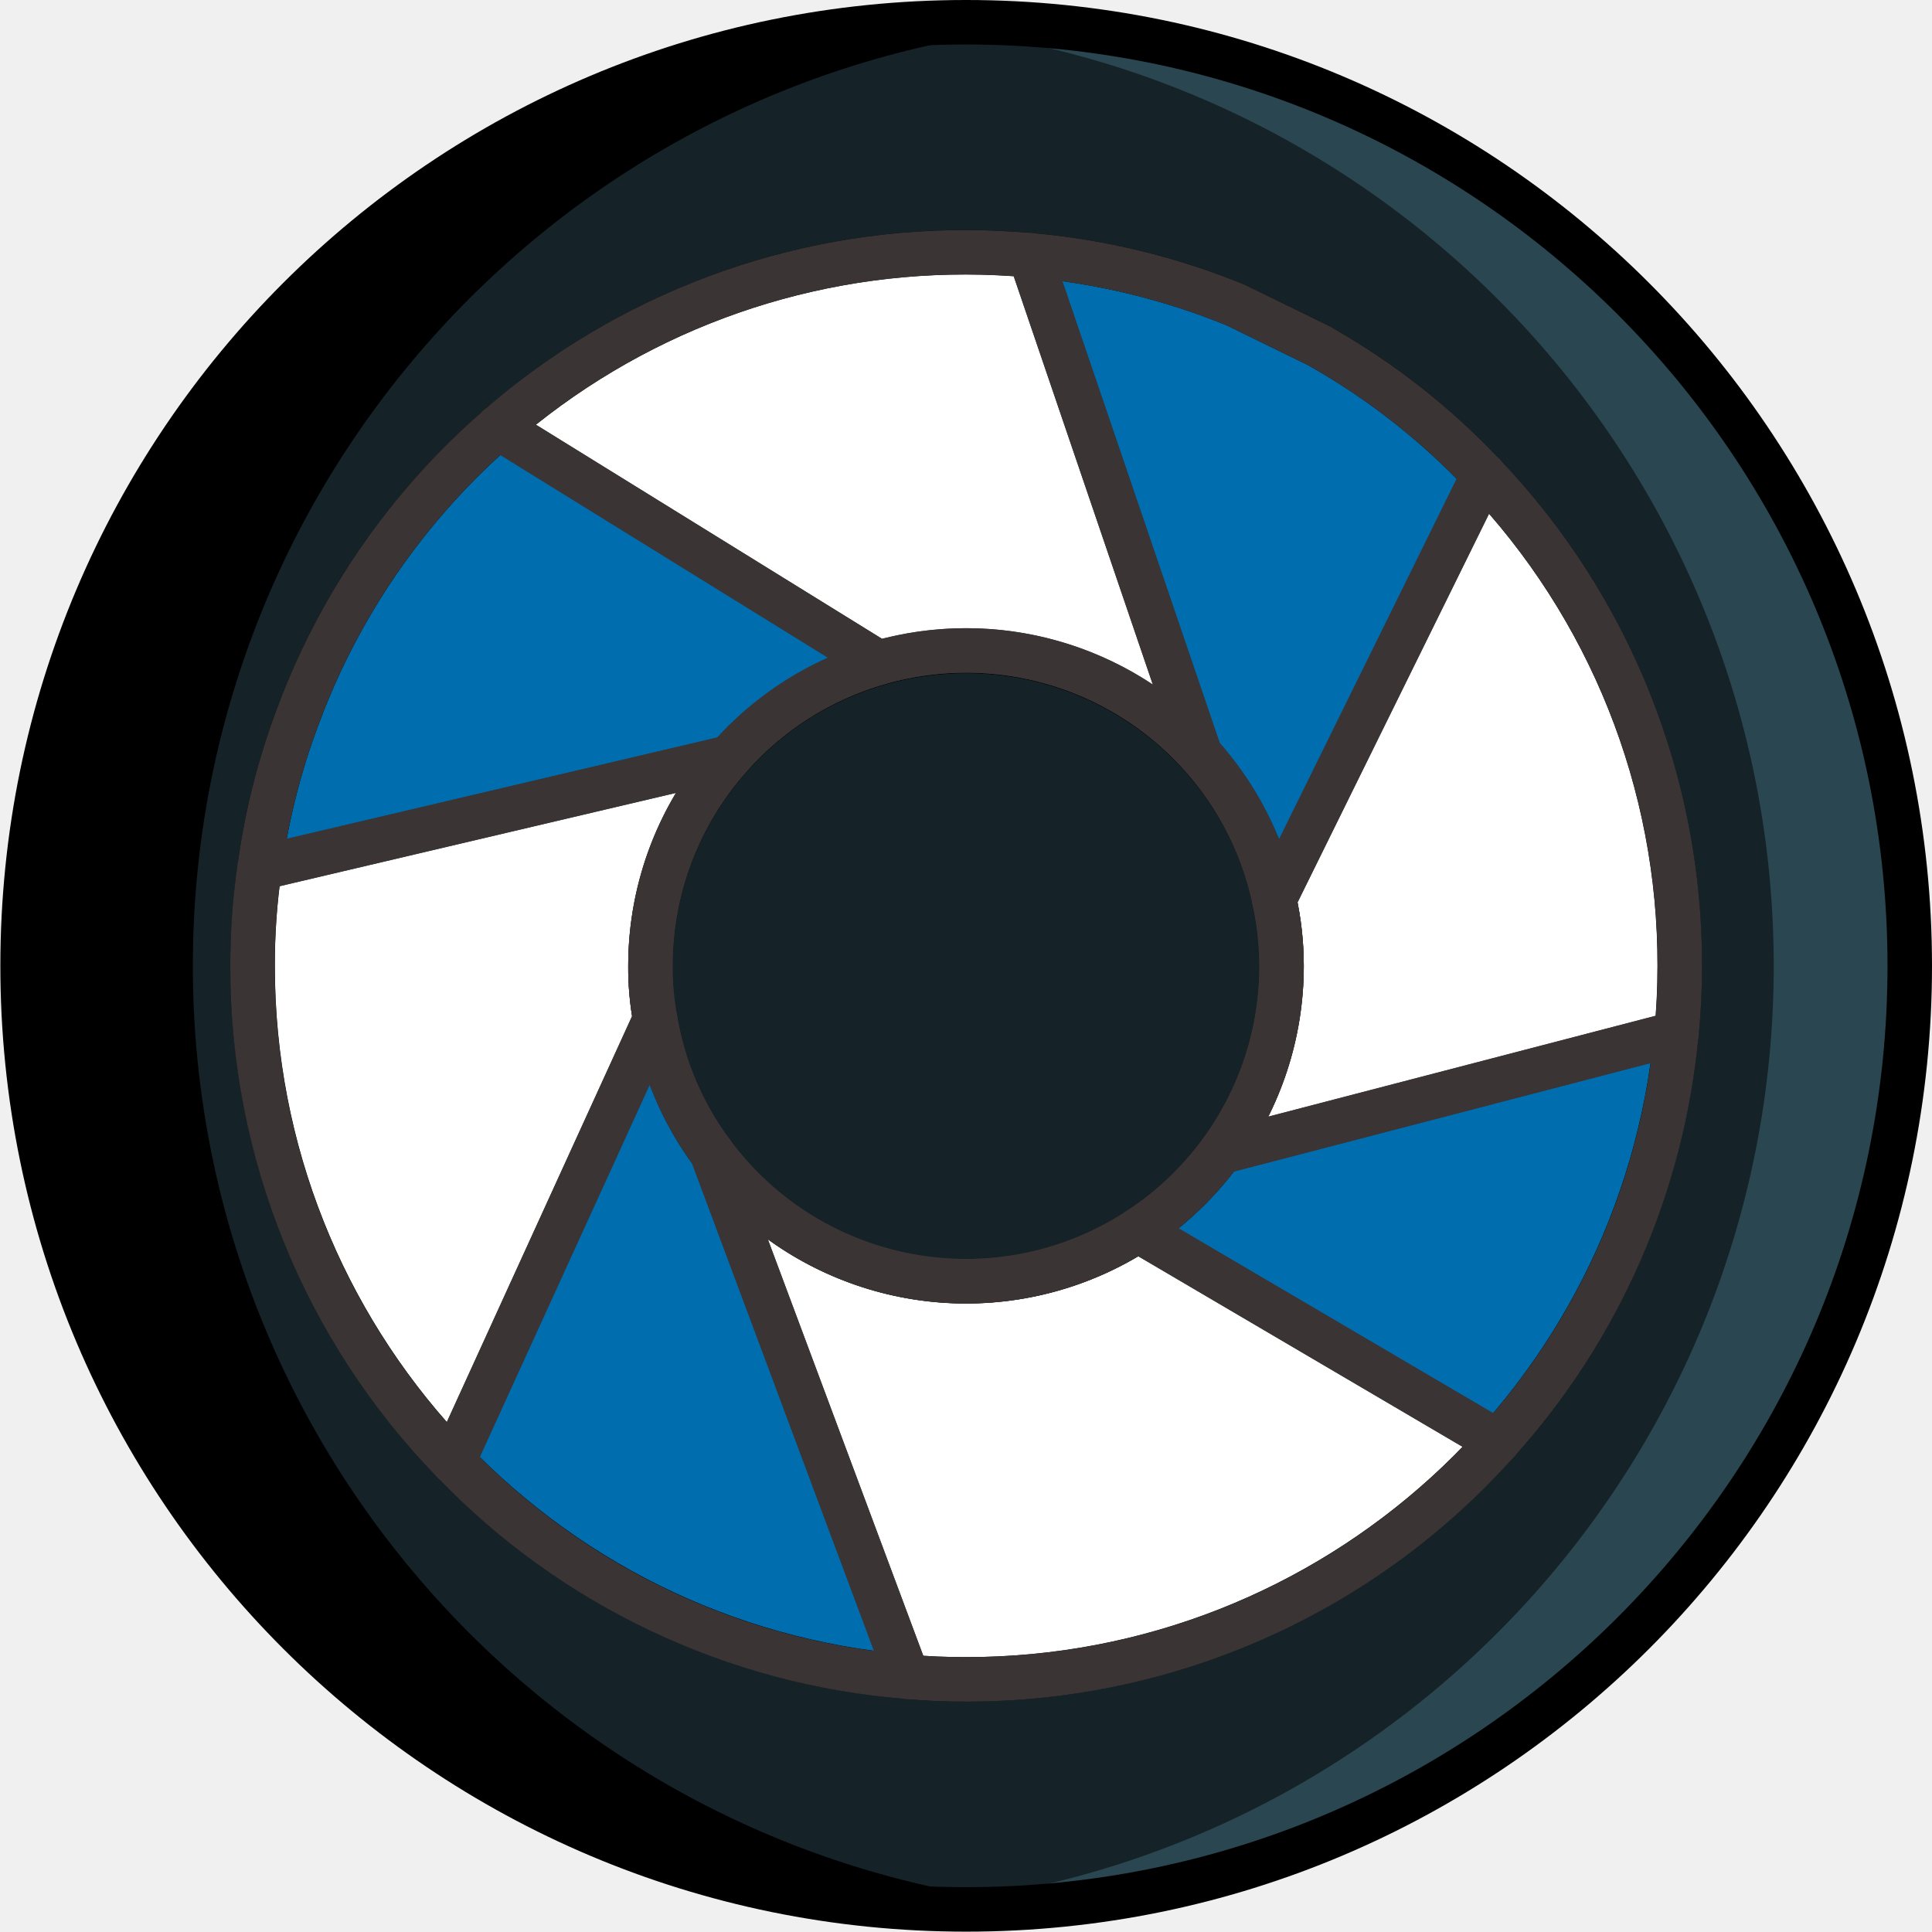
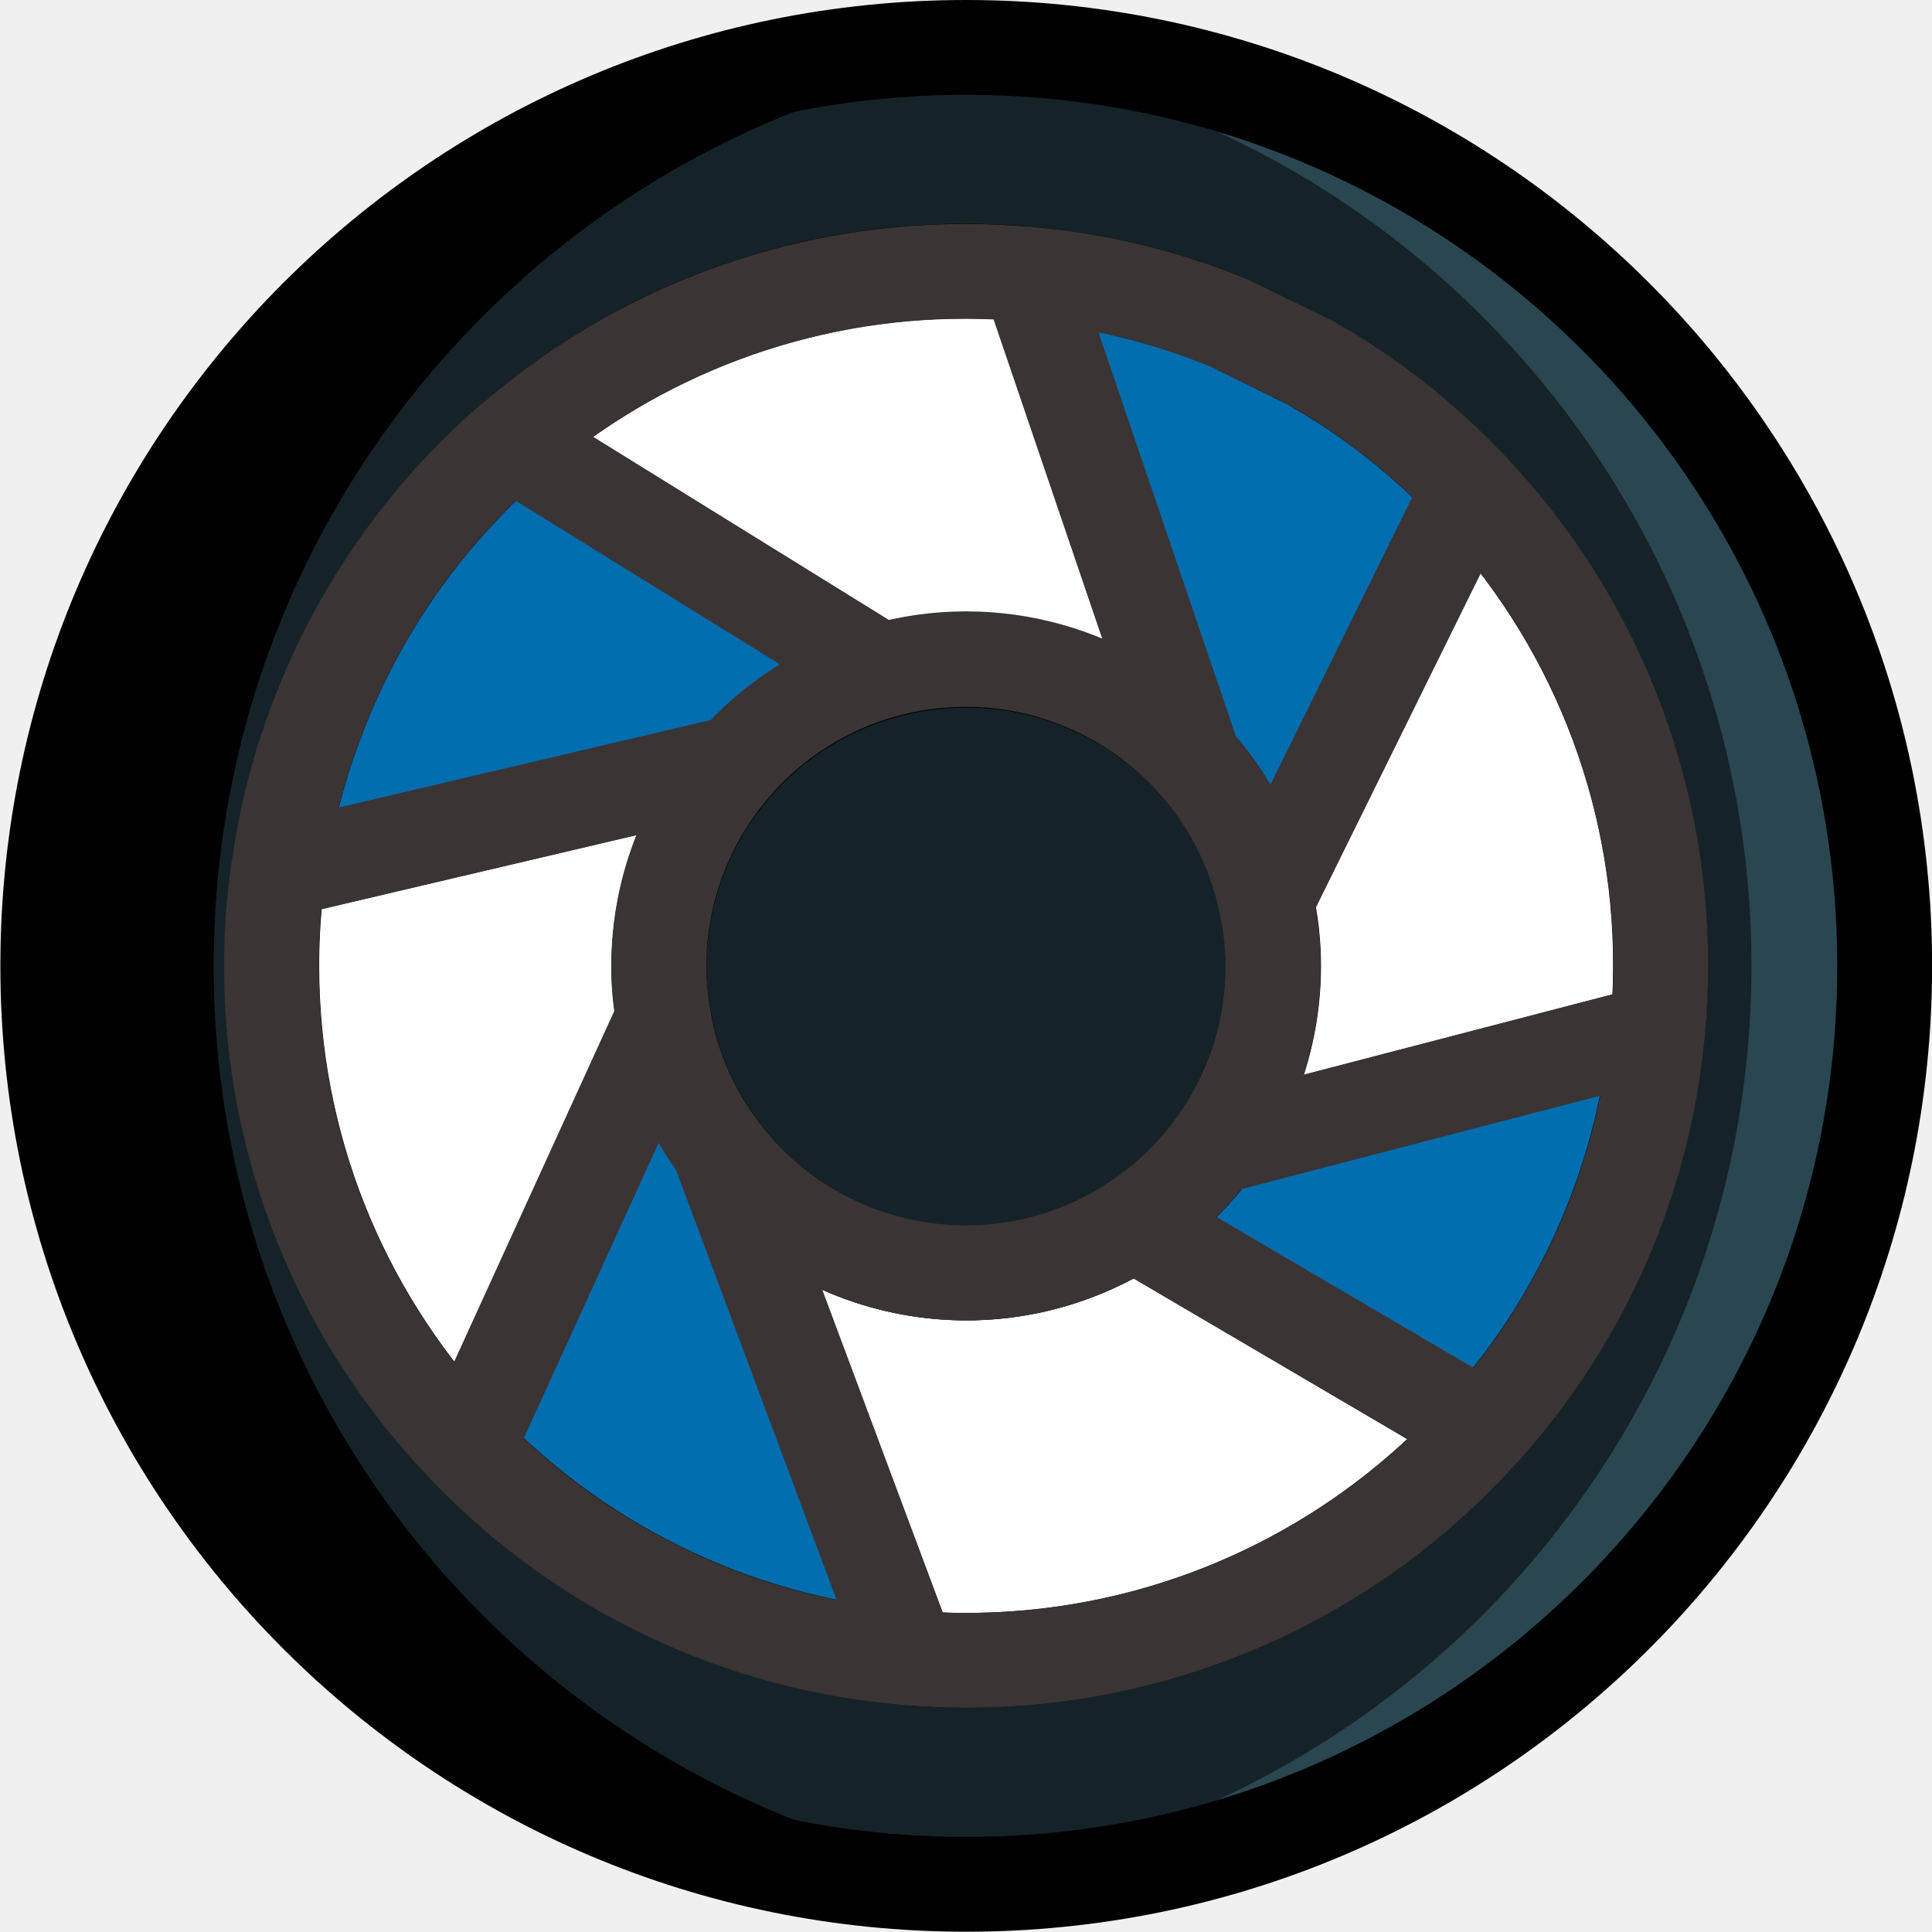
- <svg xmlns="http://www.w3.org/2000/svg" width="86.858" height="86.842" viewBox="0 0 86.858 86.842">
-   <g id="Photography" transform="translate(1 1)">
-     <path id="Path_290" data-name="Path 290" d="M60.644,43.812V43.8A14.184,14.184,0,0,0,32.6,46.79a12.723,12.723,0,0,0,.212,2.39,13.9,13.9,0,0,0,2.537,5.989A14.184,14.184,0,0,0,60.971,46.79,13.69,13.69,0,0,0,60.644,43.812Zm0,0V43.8A14.184,14.184,0,0,0,32.6,46.79a12.723,12.723,0,0,0,.212,2.39,13.9,13.9,0,0,0,2.537,5.989A14.184,14.184,0,0,0,60.971,46.79,13.69,13.69,0,0,0,60.644,43.812ZM46.785,4.361A42.421,42.421,0,1,0,89.214,46.79,42.43,42.43,0,0,0,46.785,4.361Zm0,74.5c-.884,0-1.767-.032-2.634-.115A32.071,32.071,0,0,1,14.713,46.79a30.068,30.068,0,0,1,.312-4.4,30.966,30.966,0,0,1,1.9-7.281v-.015a31.936,31.936,0,0,1,6.121-9.884l.015-.015a31.132,31.132,0,0,1,2.684-2.618A31.921,31.921,0,0,1,46.785,14.7c.965,0,1.931.049,2.879.13a31.717,31.717,0,0,1,9.246,2.242l3.813,1.865.017.017A31.194,31.194,0,0,1,70.053,24.7,31.879,31.879,0,0,1,78.872,46.79c0,1.031-.049,2.029-.146,3.028A32.086,32.086,0,0,1,46.785,78.861ZM60.644,43.8A14.184,14.184,0,0,0,32.6,46.79a12.723,12.723,0,0,0,.212,2.39,13.9,13.9,0,0,0,2.537,5.989A14.184,14.184,0,0,0,60.971,46.79a13.69,13.69,0,0,0-.327-2.978Z" transform="translate(-4.356 -4.361)" fill="#152328" />
-     <path id="Path_291" data-name="Path 291" d="M49.854,33.664A14.18,14.18,0,0,0,35.4,29.557L18.29,18.97A31.921,31.921,0,0,1,39.332,11.1c.965,0,1.931.049,2.879.13Z" transform="translate(3.096 -0.757)" fill="#fff" />
-     <path id="Path_292" data-name="Path 292" d="M60.1,39.7c0,1.031-.049,2.029-.146,3.028L39.463,48.064A14.089,14.089,0,0,0,42.195,39.7a13.69,13.69,0,0,0-.327-2.978v-.017l9.408-19.095A31.879,31.879,0,0,1,60.1,39.7Z" transform="translate(14.42 2.727)" fill="#fff" />
-     <path id="Path_293" data-name="Path 293" d="M59.892,50.472A31.979,31.979,0,0,1,35.986,61.157c-.884,0-1.767-.032-2.634-.115l-8.8-23.578a14.178,14.178,0,0,0,19.161,3.5Z" transform="translate(6.443 13.343)" fill="#fff" />
-     <path id="Path_294" data-name="Path 294" d="M28.989,35.272a12.724,12.724,0,0,0,.212,2.39l-9.082,19.9A31.907,31.907,0,0,1,11.1,35.272a30.068,30.068,0,0,1,.312-4.4L32.539,25.9A14.148,14.148,0,0,0,28.989,35.272Z" transform="translate(-0.747 7.156)" fill="#fff" />
-     <path id="Path_295" data-name="Path 295" d="M51.13,36.948a14.187,14.187,0,0,1-25.624,8.379,13.9,13.9,0,0,1-2.537-5.989,12.723,12.723,0,0,1-.212-2.39A14.181,14.181,0,0,1,50.8,33.954v.017A13.69,13.69,0,0,1,51.13,36.948Z" transform="translate(5.485 5.48)" fill="none" />
-     <path id="Path_296" data-name="Path 296" d="M37.4,63.129a31.833,31.833,0,0,1-20.422-9.669l9.082-19.9A13.9,13.9,0,0,0,28.6,39.551Z" transform="translate(2.395 11.256)" fill="#006daf" />
-     <path id="Path_297" data-name="Path 297" d="M61.25,33.978a31.854,31.854,0,0,1-8.035,18.358L37.032,42.829a14.13,14.13,0,0,0,3.731-3.518Z" transform="translate(13.12 11.479)" fill="#006daf" />
-     <path id="Path_298" data-name="Path 298" d="M54.265,21.051,44.856,40.146a14.14,14.14,0,0,0-3.338-6.528L33.876,11.184a31.716,31.716,0,0,1,9.246,2.242l3.813,1.865.017.017A31.2,31.2,0,0,1,54.265,21.051Z" transform="translate(11.432 -0.712)" fill="#006daf" />
-     <path id="Path_299" data-name="Path 299" d="M39.14,26.814a14.18,14.18,0,0,0-6.709,4.253L11.307,36.042a30.966,30.966,0,0,1,1.9-7.281v-.015a31.936,31.936,0,0,1,6.121-9.884l.015-.015a31.132,31.132,0,0,1,2.684-2.618Z" transform="translate(-0.638 1.985)" fill="#006daf" />
-     <path id="Path_300" data-name="Path 300" d="M60.644,43.812V43.8A14.184,14.184,0,0,0,32.6,46.79a12.723,12.723,0,0,0,.212,2.39,13.9,13.9,0,0,0,2.537,5.989A14.184,14.184,0,0,0,60.971,46.79,13.69,13.69,0,0,0,60.644,43.812Zm0,0V43.8A14.184,14.184,0,0,0,32.6,46.79a12.723,12.723,0,0,0,.212,2.39,13.9,13.9,0,0,0,2.537,5.989A14.184,14.184,0,0,0,60.971,46.79,13.69,13.69,0,0,0,60.644,43.812ZM46.785,4.361A42.421,42.421,0,1,0,89.214,46.79,42.43,42.43,0,0,0,46.785,4.361Zm0,74.5c-.884,0-1.767-.032-2.634-.115A32.071,32.071,0,0,1,14.713,46.79a30.068,30.068,0,0,1,.312-4.4,30.966,30.966,0,0,1,1.9-7.281v-.015a31.936,31.936,0,0,1,6.121-9.884l.015-.015a31.132,31.132,0,0,1,2.684-2.618A31.921,31.921,0,0,1,46.785,14.7c.965,0,1.931.049,2.879.13a31.717,31.717,0,0,1,9.246,2.242l3.813,1.865.017.017A31.194,31.194,0,0,1,70.053,24.7,31.879,31.879,0,0,1,78.872,46.79c0,1.031-.049,2.029-.146,3.028A32.086,32.086,0,0,1,46.785,78.861ZM60.644,43.8A14.184,14.184,0,0,0,32.6,46.79a12.723,12.723,0,0,0,.212,2.39,13.9,13.9,0,0,0,2.537,5.989A14.184,14.184,0,0,0,60.971,46.79a13.69,13.69,0,0,0-.327-2.978Z" transform="translate(-4.356 -4.361)" fill="none" stroke="#000" stroke-linecap="round" stroke-linejoin="round" stroke-width="2" />
-     <path id="Path_301" data-name="Path 301" d="M49.854,33.664A14.18,14.18,0,0,0,35.4,29.557L18.29,18.97A31.921,31.921,0,0,1,39.332,11.1c.965,0,1.931.049,2.879.13Z" transform="translate(3.096 -0.757)" fill="none" stroke="#3a3434" stroke-linecap="round" stroke-linejoin="round" stroke-width="2" />
-     <path id="Path_302" data-name="Path 302" d="M60.1,39.7c0,1.031-.049,2.029-.146,3.028L39.463,48.064A14.089,14.089,0,0,0,42.195,39.7a13.69,13.69,0,0,0-.327-2.978v-.017l9.408-19.095A31.879,31.879,0,0,1,60.1,39.7Z" transform="translate(14.42 2.727)" fill="none" stroke="#3a3434" stroke-linecap="round" stroke-linejoin="round" stroke-width="2" />
-     <path id="Path_303" data-name="Path 303" d="M59.892,50.472A31.979,31.979,0,0,1,35.986,61.157c-.884,0-1.767-.032-2.634-.115l-8.8-23.578a14.178,14.178,0,0,0,19.161,3.5Z" transform="translate(6.443 13.343)" fill="none" stroke="#3a3434" stroke-linecap="round" stroke-linejoin="round" stroke-width="2" />
-     <path id="Path_304" data-name="Path 304" d="M28.989,35.272a12.724,12.724,0,0,0,.212,2.39l-9.082,19.9A31.907,31.907,0,0,1,11.1,35.272a30.068,30.068,0,0,1,.312-4.4L32.539,25.9A14.148,14.148,0,0,0,28.989,35.272Z" transform="translate(-0.747 7.156)" fill="none" stroke="#3a3434" stroke-linecap="round" stroke-linejoin="round" stroke-width="2" />
-     <path id="Path_305" data-name="Path 305" d="M51.13,36.948a14.187,14.187,0,0,1-25.624,8.379,13.9,13.9,0,0,1-2.537-5.989,12.723,12.723,0,0,1-.212-2.39A14.181,14.181,0,0,1,50.8,33.954v.017A13.69,13.69,0,0,1,51.13,36.948Z" transform="translate(5.485 5.48)" fill="none" stroke="#3a3434" stroke-linecap="round" stroke-linejoin="round" stroke-width="2" />
-     <path id="Path_306" data-name="Path 306" d="M37.4,63.129a31.833,31.833,0,0,1-20.422-9.669l9.082-19.9A13.9,13.9,0,0,0,28.6,39.551Z" transform="translate(2.395 11.256)" fill="none" stroke="#3a3434" stroke-linecap="round" stroke-linejoin="round" stroke-width="2" />
-     <path id="Path_307" data-name="Path 307" d="M61.25,33.978a31.854,31.854,0,0,1-8.035,18.358L37.032,42.829a14.13,14.13,0,0,0,3.731-3.518Z" transform="translate(13.12 11.479)" fill="none" stroke="#3a3434" stroke-linecap="round" stroke-linejoin="round" stroke-width="2" />
-     <path id="Path_308" data-name="Path 308" d="M54.265,21.051,44.856,40.146a14.14,14.14,0,0,0-3.338-6.528L33.876,11.184a31.716,31.716,0,0,1,9.246,2.242l3.813,1.865.017.017A31.2,31.2,0,0,1,54.265,21.051Z" transform="translate(11.432 -0.712)" fill="none" stroke="#3a3434" stroke-linecap="round" stroke-linejoin="round" stroke-width="2" />
-     <path id="Path_309" data-name="Path 309" d="M39.14,26.814a14.18,14.18,0,0,0-6.709,4.253L11.307,36.042a30.966,30.966,0,0,1,1.9-7.281v-.015a31.936,31.936,0,0,1,6.121-9.884l.015-.015a31.132,31.132,0,0,1,2.684-2.618Z" transform="translate(-0.638 1.985)" fill="none" stroke="#3a3434" stroke-linecap="round" stroke-linejoin="round" stroke-width="2" />
-     <path id="Path_310" data-name="Path 310" d="M50.622,89.022a42.412,42.412,0,0,1,0-84.48c-1.265-.114-2.543-.181-3.837-.181a42.421,42.421,0,1,0,0,84.842C48.079,89.2,49.357,89.136,50.622,89.022Z" transform="translate(-4.356 -4.361)" />
-     <path id="Path_311" data-name="Path 311" d="M33.07,4.361c-1.033,0-2.055.051-3.07.123a42.408,42.408,0,0,1,0,84.6c1.015.072,2.037.123,3.07.123a42.421,42.421,0,1,0,0-84.842Z" transform="translate(9.359 -4.361)" fill="#fff" style="mix-blend-mode: overlay;isolation: isolate" />
+ <svg xmlns="http://www.w3.org/2000/svg" width="40.742" height="40.735" viewBox="0 0 40.742 40.735">
+   <g id="Group_60789" data-name="Group 60789" transform="translate(-16.757 1)">
+     <g id="Photography" transform="translate(17.757 0)">
+       <path id="Path_290" data-name="Path 290" d="M30.055,22.373v-.008a6.476,6.476,0,0,0-12.8,1.367,5.809,5.809,0,0,0,.1,1.091,6.346,6.346,0,0,0,1.158,2.734,6.476,6.476,0,0,0,11.7-3.825A6.25,6.25,0,0,0,30.055,22.373Zm0,0v-.008a6.476,6.476,0,0,0-12.8,1.367,5.809,5.809,0,0,0,.1,1.091,6.346,6.346,0,0,0,1.158,2.734,6.476,6.476,0,0,0,11.7-3.825A6.25,6.25,0,0,0,30.055,22.373ZM23.727,4.361A19.368,19.368,0,1,0,43.1,23.732,19.372,19.372,0,0,0,23.727,4.361Zm0,34.014c-.4,0-.807-.015-1.2-.053a14.642,14.642,0,0,1-13.44-14.59,13.728,13.728,0,0,1,.142-2.01,14.138,14.138,0,0,1,.866-3.324v-.007a14.58,14.58,0,0,1,2.795-4.513l.007-.007a14.214,14.214,0,0,1,1.226-1.2,14.574,14.574,0,0,1,9.607-3.593c.441,0,.882.022,1.315.06a14.48,14.48,0,0,1,4.221,1.024L31,11.017l.008.008a14.242,14.242,0,0,1,3.339,2.622,14.554,14.554,0,0,1,4.026,10.085c0,.471-.022.926-.067,1.383a14.649,14.649,0,0,1-14.583,13.26Zm6.328-16.01a6.476,6.476,0,0,0-12.8,1.367,5.809,5.809,0,0,0,.1,1.091,6.346,6.346,0,0,0,1.158,2.734,6.476,6.476,0,0,0,11.7-3.825,6.25,6.25,0,0,0-.149-1.359Z" transform="translate(-4.356 -4.361)" fill="#152328" />
+       <path id="Path_291" data-name="Path 291" d="M32.7,21.4a6.474,6.474,0,0,0-6.6-1.875L18.29,14.692A14.574,14.574,0,0,1,27.9,11.1c.441,0,.882.022,1.315.06Z" transform="translate(-8.526 -6.377)" fill="#fff" />
+       <path id="Path_292" data-name="Path 292" d="M48.883,27.7c0,.471-.022.926-.067,1.383l-9.353,2.435A6.433,6.433,0,0,0,40.71,27.7a6.25,6.25,0,0,0-.149-1.359v-.008l4.3-8.718A14.554,14.554,0,0,1,48.883,27.7Z" transform="translate(-14.862 -8.327)" fill="#fff" />
+       <path id="Path_293" data-name="Path 293" d="M40.684,43.4A14.6,14.6,0,0,1,29.77,48.281c-.4,0-.807-.015-1.2-.053L24.548,37.464a6.473,6.473,0,0,0,8.748,1.6Z" transform="translate(-10.399 -14.268)" fill="#fff" />
+       <path id="Path_294" data-name="Path 294" d="M19.27,30.177a5.809,5.809,0,0,0,.1,1.091L15.22,40.352A14.567,14.567,0,0,1,11.1,30.177a13.728,13.728,0,0,1,.142-2.01L20.89,25.9A6.459,6.459,0,0,0,19.27,30.177Z" transform="translate(-6.375 -10.806)" fill="#fff" />
+       <path id="Path_295" data-name="Path 295" d="M35.711,29.239a6.477,6.477,0,0,1-11.7,3.825,6.346,6.346,0,0,1-1.158-2.734,5.809,5.809,0,0,1-.1-1.091,6.474,6.474,0,0,1,12.8-1.367v.008A6.25,6.25,0,0,1,35.711,29.239Z" transform="translate(-9.863 -9.868)" fill="none" />
+       <path id="Path_296" data-name="Path 296" d="M26.3,47.061a14.533,14.533,0,0,1-9.324-4.415l4.146-9.084A6.346,6.346,0,0,0,22.283,36.3Z" transform="translate(-8.133 -13.1)" fill="#006daf" />
+       <path id="Path_297" data-name="Path 297" d="M48.089,33.978a14.543,14.543,0,0,1-3.668,8.381l-7.389-4.34a6.451,6.451,0,0,0,1.7-1.606Z" transform="translate(-14.135 -13.224)" fill="#006daf" />
+       <path id="Path_298" data-name="Path 298" d="M43.185,15.689l-4.3,8.718a6.456,6.456,0,0,0-1.524-2.98L33.876,11.184A14.48,14.48,0,0,1,38.1,12.208l1.741.851.008.008A14.242,14.242,0,0,1,43.185,15.689Z" transform="translate(-13.19 -6.403)" fill="#006daf" />
+       <path id="Path_299" data-name="Path 299" d="M24.014,21.061A6.474,6.474,0,0,0,20.951,23l-9.644,2.271a14.138,14.138,0,0,1,.866-3.324v-.007a14.58,14.58,0,0,1,2.795-4.513l.007-.007a14.213,14.213,0,0,1,1.226-1.2Z" transform="translate(-6.436 -7.912)" fill="#006daf" />
+       <path id="Path_300" data-name="Path 300" d="M30.055,22.373v-.008a6.476,6.476,0,0,0-12.8,1.367,5.809,5.809,0,0,0,.1,1.091,6.346,6.346,0,0,0,1.158,2.734,6.476,6.476,0,0,0,11.7-3.825A6.25,6.25,0,0,0,30.055,22.373Zm0,0v-.008a6.476,6.476,0,0,0-12.8,1.367,5.809,5.809,0,0,0,.1,1.091,6.346,6.346,0,0,0,1.158,2.734,6.476,6.476,0,0,0,11.7-3.825A6.25,6.25,0,0,0,30.055,22.373ZM23.727,4.361A19.368,19.368,0,1,0,43.1,23.732,19.372,19.372,0,0,0,23.727,4.361Zm0,34.014c-.4,0-.807-.015-1.2-.053a14.642,14.642,0,0,1-13.44-14.59,13.728,13.728,0,0,1,.142-2.01,14.138,14.138,0,0,1,.866-3.324v-.007a14.58,14.58,0,0,1,2.795-4.513l.007-.007a14.214,14.214,0,0,1,1.226-1.2,14.574,14.574,0,0,1,9.607-3.593c.441,0,.882.022,1.315.06a14.48,14.48,0,0,1,4.221,1.024L31,11.017l.008.008a14.242,14.242,0,0,1,3.339,2.622,14.554,14.554,0,0,1,4.026,10.085c0,.471-.022.926-.067,1.383a14.649,14.649,0,0,1-14.583,13.26Zm6.328-16.01a6.476,6.476,0,0,0-12.8,1.367,5.809,5.809,0,0,0,.1,1.091,6.346,6.346,0,0,0,1.158,2.734,6.476,6.476,0,0,0,11.7-3.825,6.25,6.25,0,0,0-.149-1.359Z" transform="translate(-4.356 -4.361)" fill="none" stroke="#000" stroke-linecap="round" stroke-linejoin="round" stroke-width="2" />
+       <path id="Path_301" data-name="Path 301" d="M32.7,21.4a6.474,6.474,0,0,0-6.6-1.875L18.29,14.692A14.574,14.574,0,0,1,27.9,11.1c.441,0,.882.022,1.315.06Z" transform="translate(-8.526 -6.377)" fill="none" stroke="#3a3434" stroke-linecap="round" stroke-linejoin="round" stroke-width="2" />
+       <path id="Path_302" data-name="Path 302" d="M48.883,27.7c0,.471-.022.926-.067,1.383l-9.353,2.435A6.433,6.433,0,0,0,40.71,27.7a6.25,6.25,0,0,0-.149-1.359v-.008l4.3-8.718A14.554,14.554,0,0,1,48.883,27.7Z" transform="translate(-14.862 -8.327)" fill="none" stroke="#3a3434" stroke-linecap="round" stroke-linejoin="round" stroke-width="2" />
+       <path id="Path_303" data-name="Path 303" d="M40.684,43.4A14.6,14.6,0,0,1,29.77,48.281c-.4,0-.807-.015-1.2-.053L24.548,37.464a6.473,6.473,0,0,0,8.748,1.6Z" transform="translate(-10.399 -14.268)" fill="none" stroke="#3a3434" stroke-linecap="round" stroke-linejoin="round" stroke-width="2" />
+       <path id="Path_304" data-name="Path 304" d="M19.27,30.177a5.809,5.809,0,0,0,.1,1.091L15.22,40.352A14.567,14.567,0,0,1,11.1,30.177a13.728,13.728,0,0,1,.142-2.01L20.89,25.9A6.459,6.459,0,0,0,19.27,30.177Z" transform="translate(-6.375 -10.806)" fill="none" stroke="#3a3434" stroke-linecap="round" stroke-linejoin="round" stroke-width="2" />
+       <path id="Path_305" data-name="Path 305" d="M35.711,29.239a6.477,6.477,0,0,1-11.7,3.825,6.346,6.346,0,0,1-1.158-2.734,5.809,5.809,0,0,1-.1-1.091,6.474,6.474,0,0,1,12.8-1.367v.008A6.25,6.25,0,0,1,35.711,29.239Z" transform="translate(-9.863 -9.868)" fill="none" stroke="#3a3434" stroke-linecap="round" stroke-linejoin="round" stroke-width="2" />
+       <path id="Path_306" data-name="Path 306" d="M26.3,47.061a14.533,14.533,0,0,1-9.324-4.415l4.146-9.084A6.346,6.346,0,0,0,22.283,36.3Z" transform="translate(-8.133 -13.1)" fill="none" stroke="#3a3434" stroke-linecap="round" stroke-linejoin="round" stroke-width="2" />
+       <path id="Path_307" data-name="Path 307" d="M48.089,33.978a14.543,14.543,0,0,1-3.668,8.381l-7.389-4.34a6.451,6.451,0,0,0,1.7-1.606Z" transform="translate(-14.135 -13.224)" fill="none" stroke="#3a3434" stroke-linecap="round" stroke-linejoin="round" stroke-width="2" />
+       <path id="Path_308" data-name="Path 308" d="M43.185,15.689l-4.3,8.718a6.456,6.456,0,0,0-1.524-2.98L33.876,11.184A14.48,14.48,0,0,1,38.1,12.208l1.741.851.008.008A14.242,14.242,0,0,1,43.185,15.689Z" transform="translate(-13.19 -6.403)" fill="none" stroke="#3a3434" stroke-linecap="round" stroke-linejoin="round" stroke-width="2" />
+       <path id="Path_309" data-name="Path 309" d="M24.014,21.061A6.474,6.474,0,0,0,20.951,23l-9.644,2.271a14.138,14.138,0,0,1,.866-3.324v-.007a14.58,14.58,0,0,1,2.795-4.513l.007-.007a14.213,14.213,0,0,1,1.226-1.2Z" transform="translate(-6.436 -7.912)" fill="none" stroke="#3a3434" stroke-linecap="round" stroke-linejoin="round" stroke-width="2" />
+       <path id="Path_310" data-name="Path 310" d="M25.479,43.013a19.364,19.364,0,0,1,0-38.57c-.577-.052-1.161-.083-1.752-.083a19.368,19.368,0,1,0,0,38.735C24.318,43.1,24.9,43.065,25.479,43.013Z" transform="translate(-4.356 -4.361)" />
+       <path id="Path_311" data-name="Path 311" d="M31.4,4.361c-.472,0-.938.023-1.4.056A19.362,19.362,0,0,1,30,43.04c.463.033.93.056,1.4.056a19.368,19.368,0,1,0,0-38.735Z" transform="translate(-12.03 -4.361)" fill="#fff" style="mix-blend-mode: overlay;isolation: isolate" />
+     </g>
  </g>
</svg>
